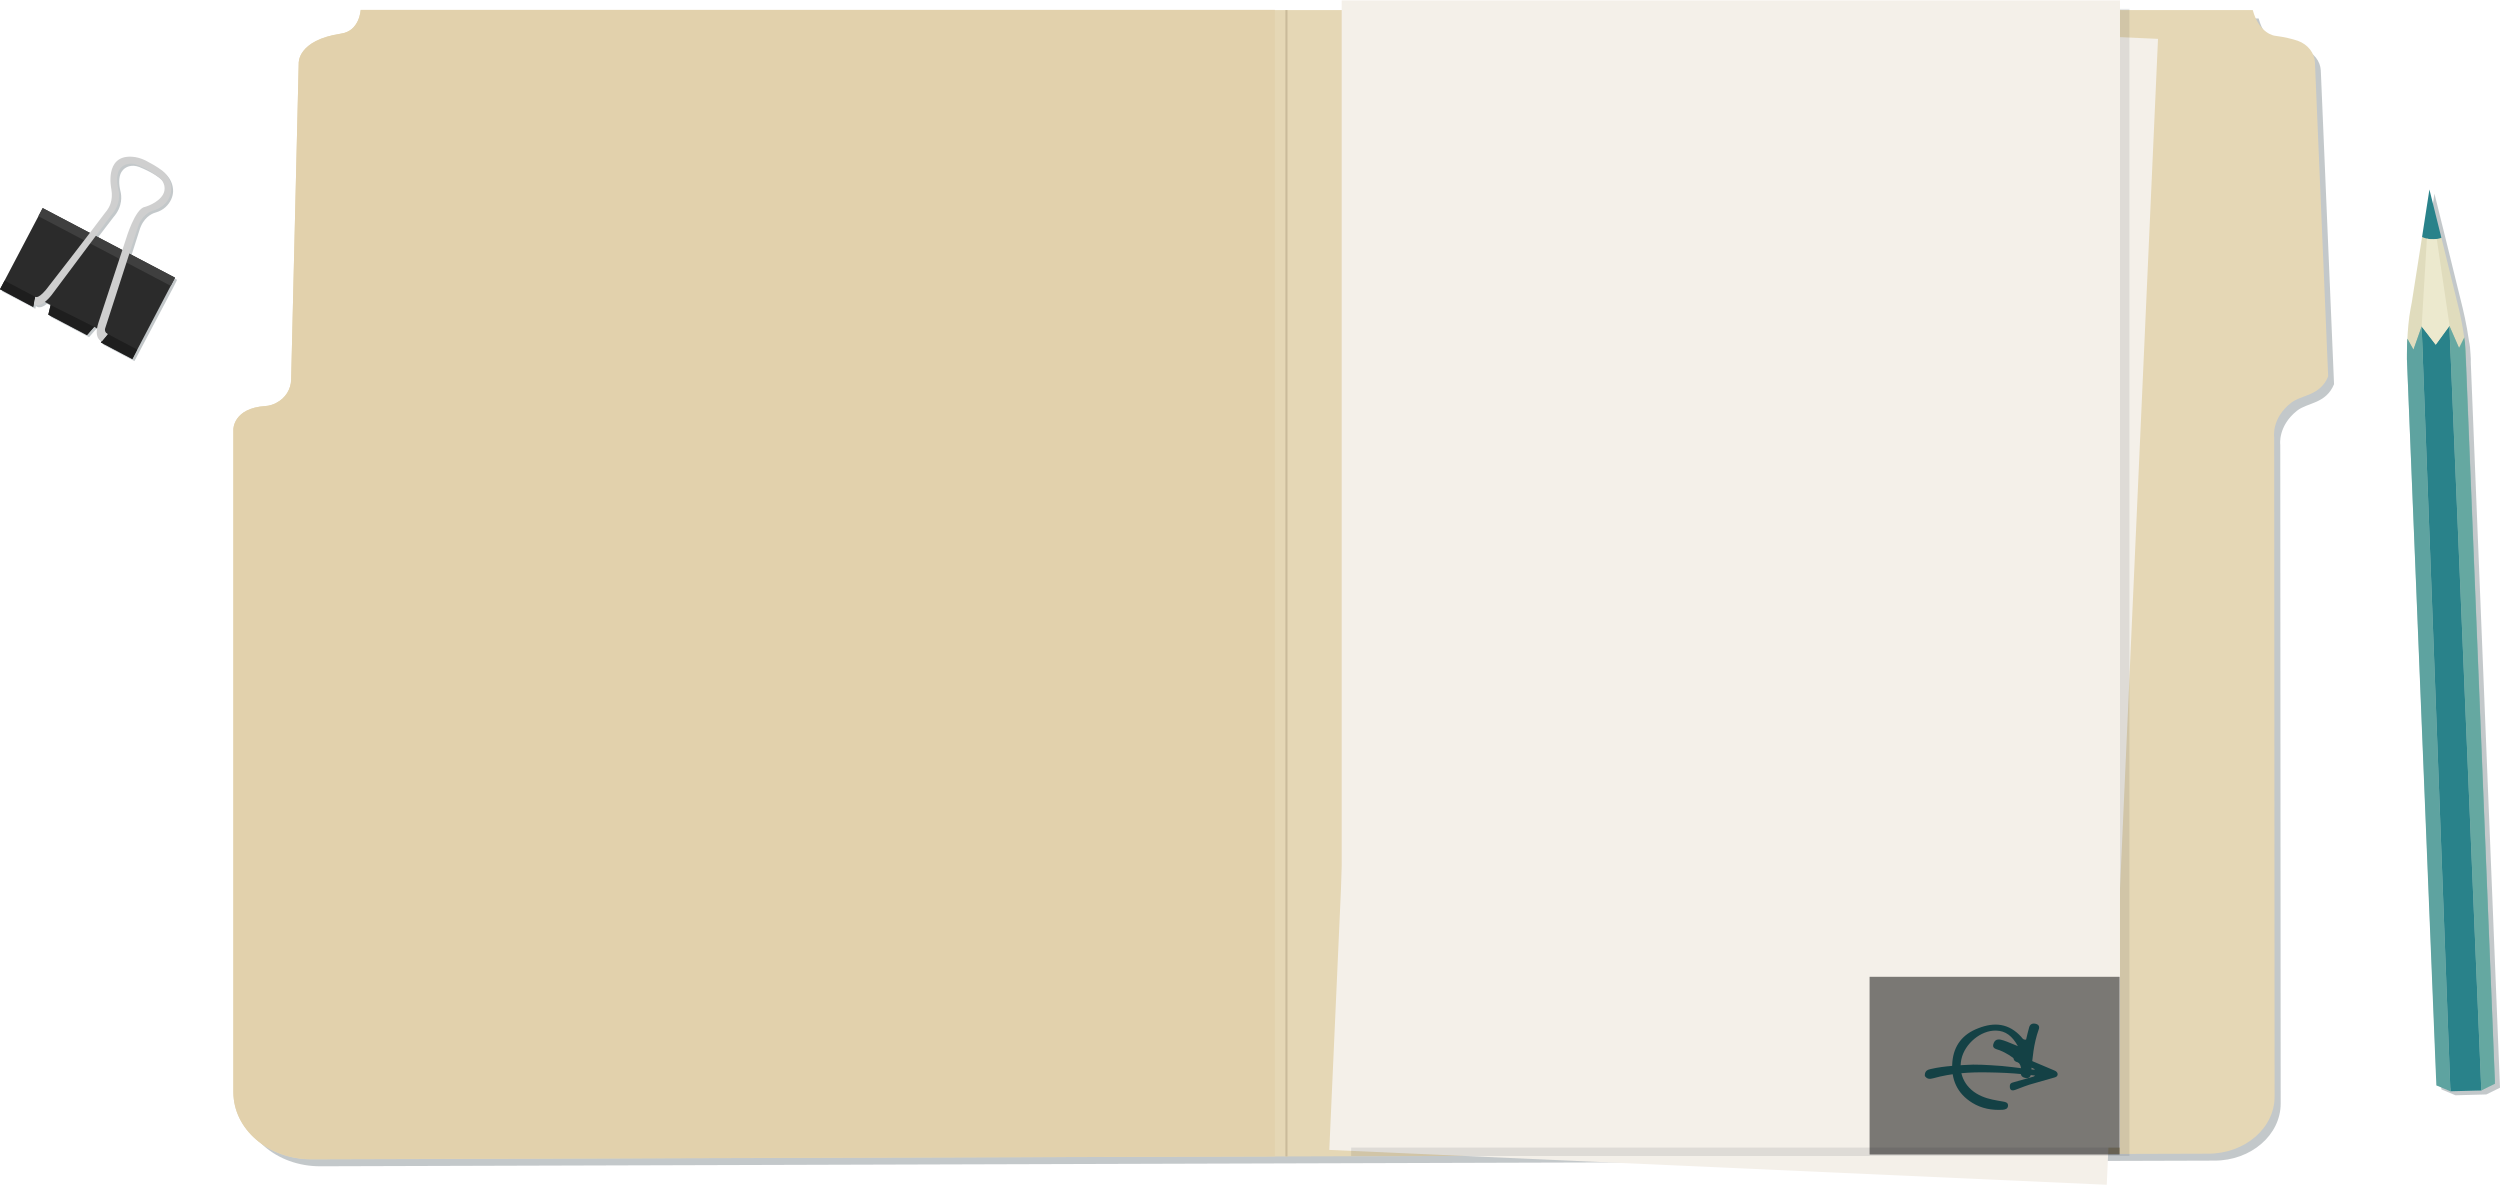
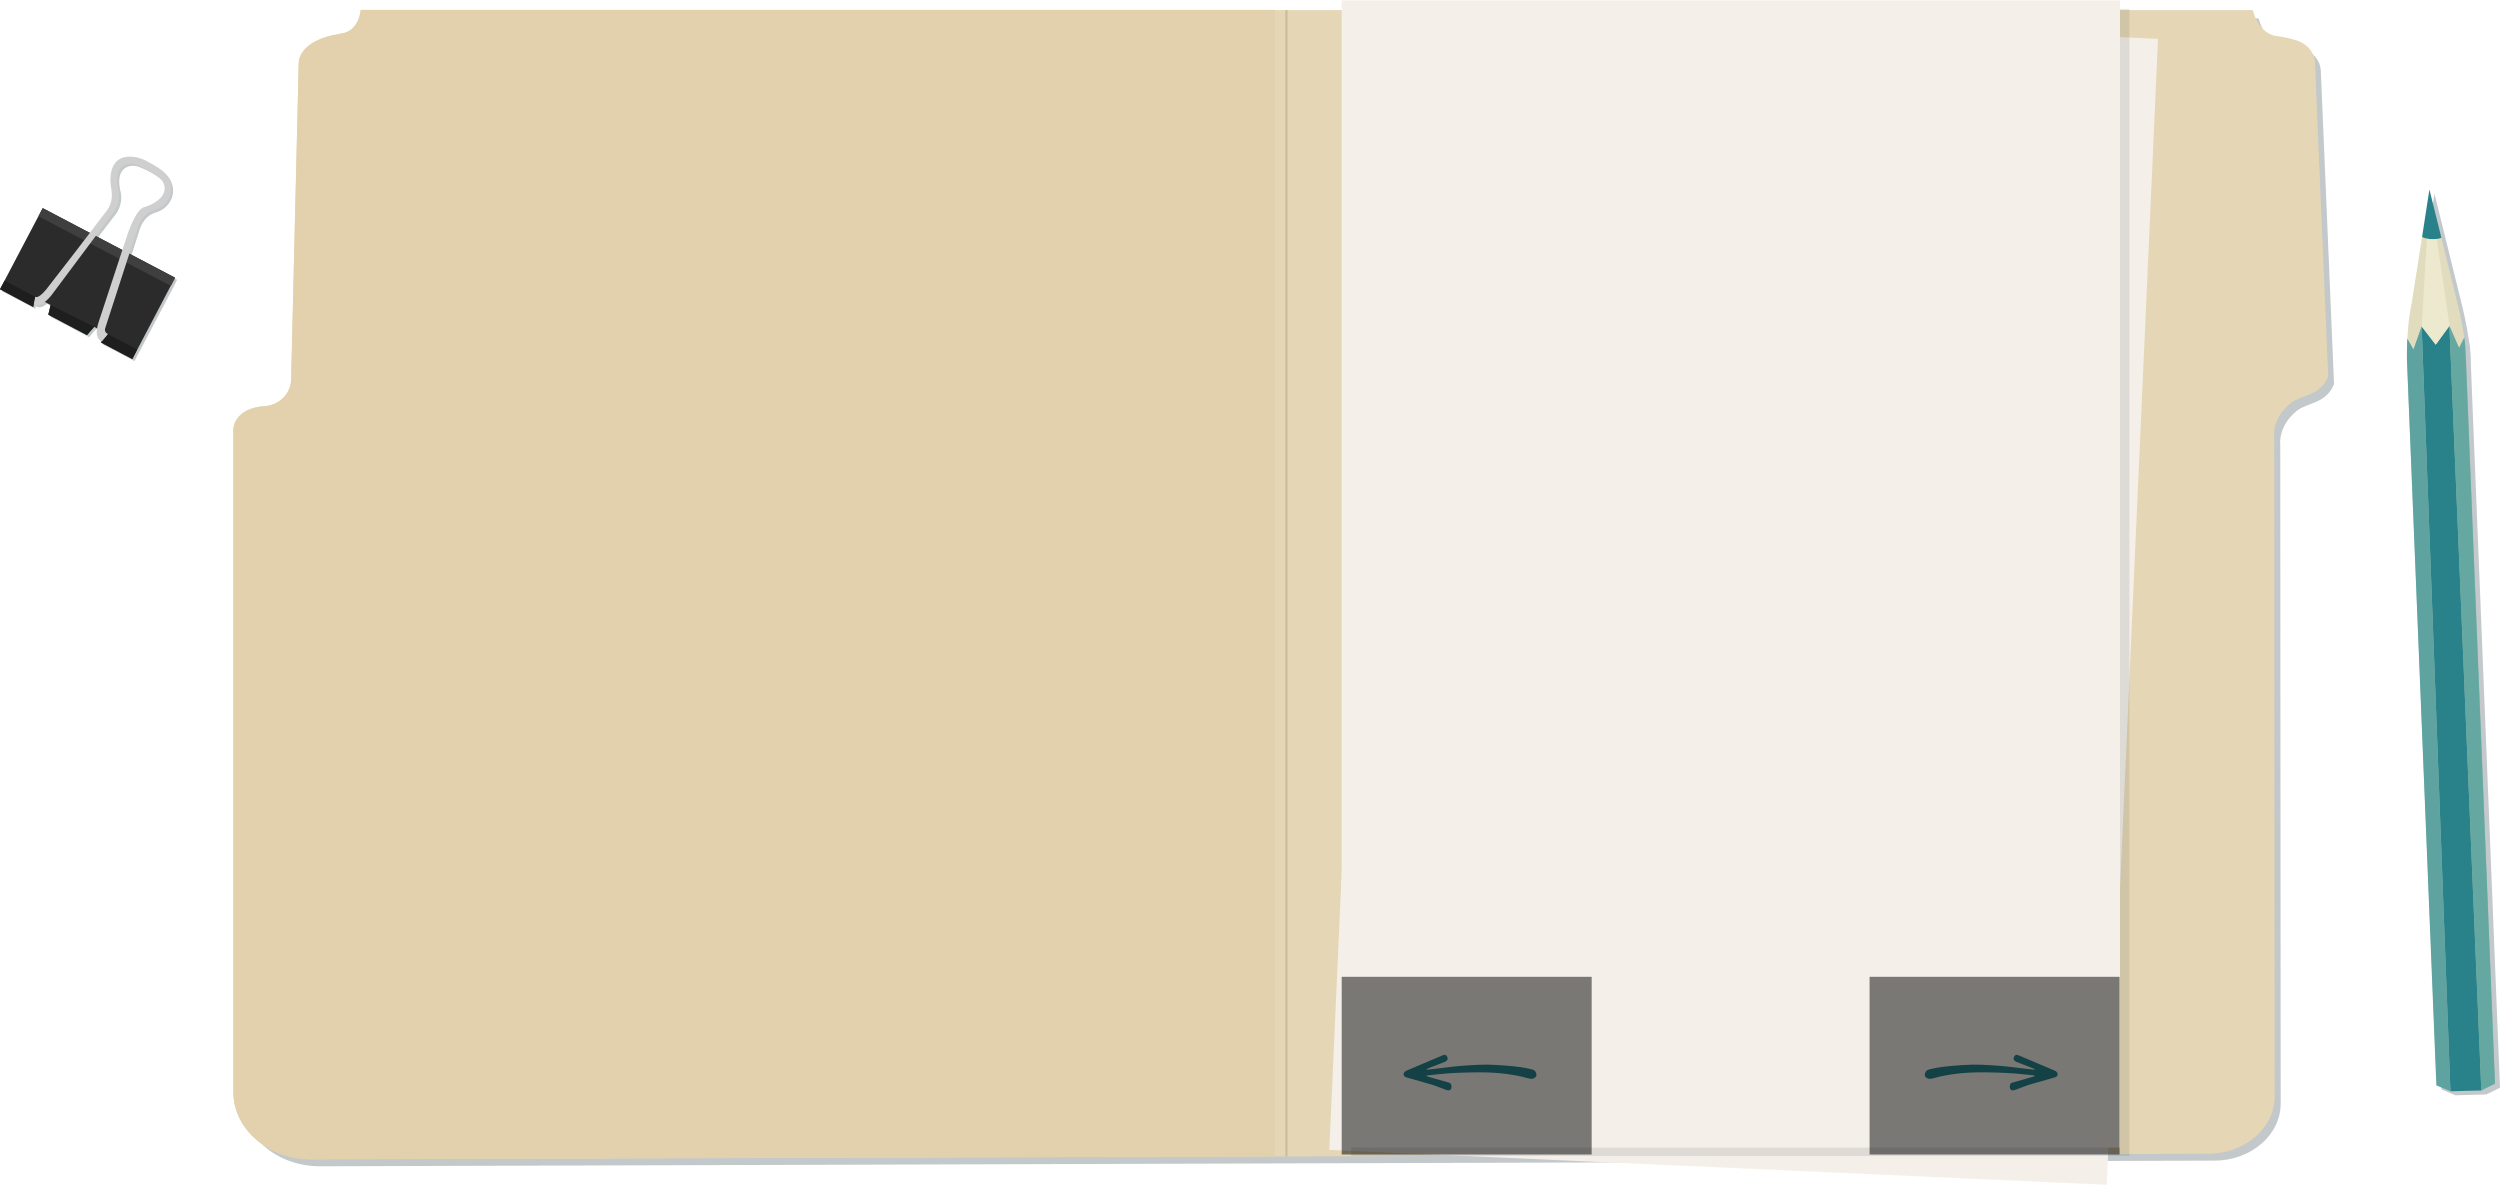
<svg xmlns="http://www.w3.org/2000/svg" id="file" x="0px" y="0px" viewBox="0 0 1190.1 564">
  <style type="text/css">
	.st0{opacity:0.25;fill:#10232D;enable-background:new    ;}
	.st1{fill:#E5D7B5;}
	.st2{fill:none;stroke:#CABB9A;stroke-miterlimit:10;}
	.st3{fill:#E2D1AC;}
	.st4{fill:#F4F0E9;}
	.st5{opacity:0.1;fill:#10232D;enable-background:new    ;}
	.st6{fill:#E0DCBD;}
	.st7{opacity:0.5;fill:#5EA3A0;enable-background:new    ;}
	.st8{fill:#29828A;}
+ 	#prevarrow{fill:#29828A;}
+ 	#nextarrow{fill:#29828A;}
	.st9{fill:#5EA3A0;}
	.st10{fill:#65A8A1;}
	.st11{fill:#ECE9CE;}
	.st12{fill:#2B2B2B;}
	.st13{fill:#1E1E1E;}
	.st14{fill:#3F3F3F;}
	.st15{fill:#CFCFCF;}
+ 	.st16{opacity:0.5;enable-background:new    ;}
</style>
-   <g id="Layer_4">
-     <g id="file_3_">
+   <g id="Layer_1">
+     <g id="file_1_">
      <path class="st0" d="M175.6,8.8h899.6c3.1,11.3,10.4,12.1,10.4,12.1c4.7,0.6,8.3,1.5,11,2.4c4.8,1.7,8,5.8,8.2,10.3l6.3,149.3    c-3.9,9.4-12.5,8.6-17.6,12.6c-9.3,7.4-8,16.3-8,16.3l0.2,313.5c0,15-14.1,27.2-31.5,27.2l-901.8,2.7c-20.7,0-37.3-14.3-37.3-31.9    V208c0,0,0-10,15.2-11c1.9-0.1,3.6-0.7,5.2-1.5c4.5-2.3,7-6.6,7.1-11l3.6-150.3c0,0-0.9-11,20.2-14.2    C175.1,18.7,175.6,8.8,175.6,8.8z" />
-       <g id="folder_1_">
+       <g id="folder">
        <path class="st1" d="M171.7,4.8h900.7c3.1,11.3,10.4,12.2,10.4,12.2c4.7,0.6,8.3,1.5,11,2.4c4.8,1.7,8,5.8,8.2,10.3l6.3,149.5     c-3.9,9.4-12.6,8.6-17.7,12.6c-9.4,7.4-8,16.3-8,16.3l0.2,313.9c0,15-14.1,27.2-31.6,27.2l-903,2.7c-20.4,0-37.1-14.3-37.1-32     V204.3c0,0,0-10,15.2-11c1.9-0.1,3.7-0.7,5.2-1.5c4.5-2.3,7-6.6,7.1-11.1l3.6-150.5c0,0-0.9-11,20.2-14.2     C171.2,14.8,171.7,4.8,171.7,4.8L171.7,4.8z" />
        <path class="st2" d="M612.4,550.5V4.8" />
        <path class="st3" d="M606.9,550.5l-458.6,1.3c-20.5,0.1-37.2-14.2-37.2-31.9V204.3c0,0,0-10,15.2-11c1.9-0.1,3.7-0.7,5.2-1.5     c4.5-2.3,7-6.6,7.1-11.1l3.6-150.5c0,0-0.9-11,20.2-14.2c8.8-1.3,9.3-11.3,9.3-11.3h435.2V550.5L606.9,550.5z" />
      </g>
-       <g id="papers_3_">
-         <path id="bottom_3_" class="st4" d="M657.2,1.9l370.1,16.6L1002.9,564l-370.1-16.6L657.2,1.9z" />
-         <g id="top_3_">
+       <g id="papers_1_">
+         <path id="bottom_1_" class="st4" d="M657.2,1.9l370.1,16.6L1002.9,564l-370.1-16.6L657.2,1.9z" />
+         <g id="top_1_">
          <path class="st5" d="M643.2,4.2h370.5v546.1H643.2V4.2z" />
          <path class="st4" d="M638.7,0.2h370.5v546.1H638.7V0.2z" />
        </g>
      </g>
    </g>
  </g>
  <g id="Layer_4_1_">
    <g id="colorpencil_1_">
      <path class="st0" d="M1176.2,172.7v-1.6v-0.3c0-0.5-0.1-1-0.1-1.6V169c-0.1-2.4-0.4-5.3-0.7-6.3c-1.2-8.6-3.1-16.2-3.1-16.2    l-7.7-31.3l-5.7-23l-3.5,22.6l-4.9,31.2c-0.1,0.9-0.3,1.7-0.5,2.6c-0.9,4.6-1.4,10.1-1.6,14.7c-0.1,0.9-0.1,1.9-0.1,2.9v6.8    l13.9,345.6l6.7,2.8l14.7-0.4l6.5-3.2L1176.2,172.7z" />
      <g id="pencil_2_">
        <path class="st6" d="M1145.8,171.1c0,0-0.2-14.4,1.8-24.5c0.2-0.9,0.3-1.7,0.5-2.6l4.9-31.2l9.2,0.4l7.7,31.3     c0,0,3.8,14.4,4,26.2L1145.8,171.1z" />
        <path class="st7" d="M1173.4,163.4c0.3,2.4,0.4,4.9,0.5,7.2l13.8,344.2l-6.4,4.3l-14.7-1.2l-6.8-4.9l-14-341.9     c0,0-0.1-4.3,0.2-9.8l2.9,5.2l3.9-11.1l6.7,8.7l6.5-8.9l4.6,10.4L1173.4,163.4z" />
        <path class="st8" d="M1152.8,155.4l13.7,364.1l14.7-0.4l-15.2-364l-6.5,9L1152.8,155.4z M1153,112.8c0,0,4.2,2.2,9.2,0.4l-5.7-23     L1153,112.8z" />
        <path class="st9" d="M1146,161.2l2.9,5.2l3.9-11l13.7,364.1l-6.7-2.8l-14-345.6C1145.8,171.1,1145.8,164.8,1146,161.2z" />
        <path class="st10" d="M1181.2,519.1l6.5-3.2l-13.9-345.2c0,0-0.2-8.1-0.7-10.1l-2.5,5l-4.6-10.5L1181.2,519.1z" />
        <path class="st11" d="M1152.8,155.4l6.7,8.7l6.6-9l-6.1-41.3c0,0-2.5,0.4-4.7-0.2L1152.8,155.4z" />
      </g>
    </g>
  </g>
-   <g id="Layer_4_2_">
+   <g id="Layer_4">
    <g id="binderclip_1_">
      <path class="st0" d="M84.3,133.2l-21.8-11.4l3.8-11.9c1.8-6.3,5.9-8.2,7.7-8.7c1.8-0.5,3.5-1.4,4.8-2.6c2.5-2.3,3.5-5.1,3.6-7.4    c0.1-3.5-1.5-6.8-4.3-9c-2.6-2-5.8-3.8-7.9-4.8s-4.3-1.7-6.6-1.8C50.5,74.9,54,91,54,91c1,5.6-1.2,9-2.1,10.1    c-0.4,0.5-0.7,0.9-1.1,1.4c-2.2,2.9-4.6,6.1-7.1,9.4l-22.4-11.8L1,138.7l15.8,8.3l1-4.8l0.2,0.1c-0.1,0-0.2-0.1-0.2-0.1l-0.7,3.5    c1.5,1.3,3.6,0.3,5.3-1.1l2.7,1.5l-1.1,4.7l18.4,9.7l3.4-3.9l1.3,0.7c-0.8,5.3,2.3,6.1,2.3,6.1L49,164l15,7.9l18.3-34.7l0,0    L84.3,133.2z M54,103.4c4.6-5.2,3.8-10.5,3.4-12.1c-0.2-0.9-0.4-1.8-0.5-2.6c-0.8-6.5,1.9-8.7,4.4-9.5c1.6-0.5,3.4-0.3,5,0.3    c5.7,2.3,9,4.6,10.8,6.2c2.3,2,3,5.2,1.5,7.8c-2.3,4.2-8.6,5.9-8.6,5.9c-4.7,0.7-9,15.2-9,15.2l-1.8,5.3l-12.7-6.7L54,103.4z" />
      <g>
        <polygon class="st12" points="63,170.9 48,163 51.3,159 44.8,155.6 41.4,159.5 23,149.8 24.1,145.2 16.8,141.3 15.8,146.1      0,137.7 20.3,99.1 83.3,132.2    " />
        <polygon class="st13" points="16.8,141.3 2.2,133.6 0,137.7 15.8,146.1    " />
        <polygon class="st13" points="24.1,145.2 44.8,155.6 41.4,159.5 23,149.8    " />
        <polygon class="st13" points="51.3,159 65.3,166.4 63,170.9 48,163    " />
-         <rect x="48.6" y="82" transform="matrix(0.4656 -0.885 0.885 0.4656 -76.9302 107.7539)" class="st14" width="4.4" height="71.2" />
+         <rect x="48.6" y="82" transform="matrix(0.4656 -0.885 0.885 0.4656 -76.885 107.7755)" class="st14" width="4.4" height="71.2" />
      </g>
      <path class="st15" d="M16.8,141.3c0,0,1.6,1.6,6.9-5.7c0,0,16-20.5,26.1-34c0.4-0.5,0.7-0.9,1.1-1.4C51.8,99,54,95.6,53,90    c0,0-3.5-16.1,9.7-15.4c2.3,0.1,4.5,0.8,6.6,1.8c2.1,1.1,5.3,2.8,7.9,4.8c2.8,2.2,4.5,5.5,4.3,9c-0.1,2.3-1,5.1-3.6,7.4    c-1.4,1.2-3.1,2.1-4.8,2.6c-1.9,0.5-5.9,2.4-7.7,8.7l-15.3,47.3c-0.4,1.1,0.1,2.3,1.2,2.9l0,0l-2.8,3.4c0,0-4.2-1-1.6-9L60,113.7    c0,0,4.3-14.5,9-15.2c0,0,6.2-1.7,8.6-5.9c1.5-2.6,0.7-5.9-1.5-7.8c-1.8-1.6-5.1-4-10.8-6.3c-1.6-0.7-3.3-0.8-5-0.3    c-2.5,0.7-5.2,3-4.4,9.5c0.1,0.9,0.3,1.8,0.5,2.6c0.4,1.6,1.2,6.9-3.4,12.1l-28.4,38c0,0-5.3,7-8.4,4.3L16.8,141.3z" />
    </g>
  </g>
-   <path id="nextarrow" class="st8" d="M916.3,511.6c0.1-1.8,1.3-2.4,2.8-2.7c3.4-0.8,6.8-1.2,10.2-1.5c3.3-0.3,6.6-0.5,10-0.6  c2.9,0,5.7,0.1,8.6,0.3c6.8,0.3,13.5,1.4,20.2,2.1c0.2,0,0.3,0,0.6-0.2c-0.4-0.2-0.9-0.4-1.3-0.6c-2.5-1-5-1.9-7.5-2.9  c-1.5-0.6-1.8-2-0.6-3.1c0.6-0.5,1.1-0.2,1.7,0c3.1,1.3,6.1,2.6,9.2,3.9l7.8,3.3c0.7,0.3,1.3,0.7,1.5,1.5v0.6  c-0.2,0.7-0.7,1-1.4,1.2c-3.3,0.9-6.5,1.9-9.8,2.8c-3.1,0.8-6,2-8.9,3.1c-2.4,0.9-2.8-0.6-2.6-2.2c0.1-0.8,0.7-1.1,1.4-1.3  c3.2-0.9,6.3-1.8,9.5-2.7c0.4-0.1,0.7-0.2,1.1-0.6c-1.9-0.2-3.8-0.4-5.6-0.6c-5.5-0.6-11-0.8-16.6-0.9c-8.9-0.2-17.7,0.4-26.3,2.8  c-1.7,0.5-3,0.4-4-1.1C916.3,512.2,916.3,511.6,916.3,511.6z" />
-   <path id="replayarrow" class="st8" d="M964.5,494.9c-1.4,0.2-1.8-0.7-2.3-1.3c-5.8-6.4-12.7-7.2-20.5-4.1c-7.4,2.8-11.6,8.2-12.3,16  c-0.7,8.2,2.2,15,9.5,19.5c4.4,2.7,9.3,3.6,14.4,3.3c1.2-0.1,2.5-0.4,2.6-1.9s-1.1-1.8-2.3-2c-3.4-0.6-6.9-1.1-10.1-2.5  c-7.6-3.2-11.4-10.1-9.8-17.7c1.6-7.4,9.3-13.8,16.5-13.6c4.6,0.1,7.7,2.6,10.4,7.4c-2.8-1.1-4.7-2-6.8-2.7c-1.8-0.6-3.8-1-4.7,1.2  c-1.2,2.7,1.3,2.9,2.9,3.5c3,1.2,5.6,2.9,8,4.9c1.7,1.4,2.4,3.1,2,5.3c-0.3,1.9,0.8,2.8,2.5,3c1.8,0.2,2.3-1.1,2.4-2.5  c0.6-7,1.2-13.9,3.6-20.6c0.5-1.3,0.1-2.3-1.3-2.7c-1.5-0.4-2.7,0-3.2,1.5C965.4,490.9,965,492.9,964.5,494.9z" />
-   <rect x="890" y="465" fill="#000" opacity="0.5" width="10%" height="15%" />
+   <path id="nextarrow" d="M916.3,511.6c0.1-1.8,1.3-2.4,2.8-2.7c3.4-0.8,6.8-1.2,10.2-1.5c3.3-0.3,6.6-0.5,10-0.6  c2.9,0,5.7,0.1,8.6,0.3c6.8,0.3,13.5,1.4,20.2,2.1c0.2,0,0.3,0,0.6-0.2c-0.4-0.2-0.9-0.4-1.3-0.6c-2.5-1-5-1.9-7.5-2.9  c-1.5-0.6-1.8-2-0.6-3.1c0.6-0.5,1.1-0.2,1.7,0c3.1,1.3,6.1,2.6,9.2,3.9l7.8,3.3c0.7,0.3,1.3,0.7,1.5,1.5v0.6  c-0.2,0.7-0.7,1-1.4,1.2c-3.3,0.9-6.5,1.9-9.8,2.8c-3.1,0.8-6,2-8.9,3.1c-2.4,0.9-2.8-0.6-2.6-2.2c0.1-0.8,0.7-1.1,1.4-1.3  c3.2-0.9,6.3-1.8,9.5-2.7c0.4-0.1,0.7-0.2,1.1-0.6c-1.9-0.2-3.8-0.4-5.6-0.6c-5.5-0.6-11-0.8-16.6-0.9c-8.9-0.2-17.7,0.4-26.3,2.8  c-1.7,0.5-3,0.4-4-1.1C916.3,512.2,916.3,511.6,916.3,511.6z" />
+   <rect id="nextarrowspace" x="890" y="465" class="st16" width="119" height="84.6" />
+   <path id="prevarrow" d="M731.4,512.2c-1,1.5-2.3,1.6-4,1.1c-8.6-2.4-17.4-3-26.3-2.8c-5.6,0.1-11.1,0.3-16.6,0.9  c-1.8,0.2-3.7,0.4-5.6,0.6c0.4,0.4,0.7,0.5,1.1,0.6c3.2,0.9,6.3,1.8,9.5,2.7c0.7,0.2,1.3,0.5,1.4,1.3c0.2,1.6-0.2,3.1-2.6,2.2  c-2.9-1.1-5.8-2.3-8.9-3.1c-3.3-0.9-6.5-1.9-9.8-2.8c-0.7-0.2-1.2-0.5-1.4-1.2v-0.6c0.2-0.8,0.8-1.2,1.5-1.5l7.8-3.3  c3.1-1.3,6.1-2.6,9.2-3.9c0.6-0.2,1.1-0.5,1.7,0c1.2,1.1,0.9,2.5-0.6,3.1c-2.5,1-5,1.9-7.5,2.9c-0.4,0.2-0.9,0.4-1.3,0.6  c0.3,0.2,0.4,0.2,0.6,0.2c6.7-0.7,13.4-1.8,20.2-2.1c2.9-0.2,5.7-0.3,8.6-0.3c3.4,0.1,6.7,0.3,10,0.6c3.4,0.3,6.8,0.7,10.2,1.5  c1.5,0.3,2.7,0.9,2.8,2.7C731.4,511.6,731.4,512.2,731.4,512.2z" />
+   <rect id="prevarrowspace" x="638.7" y="465" class="st16" width="119" height="84.6" />
</svg>
